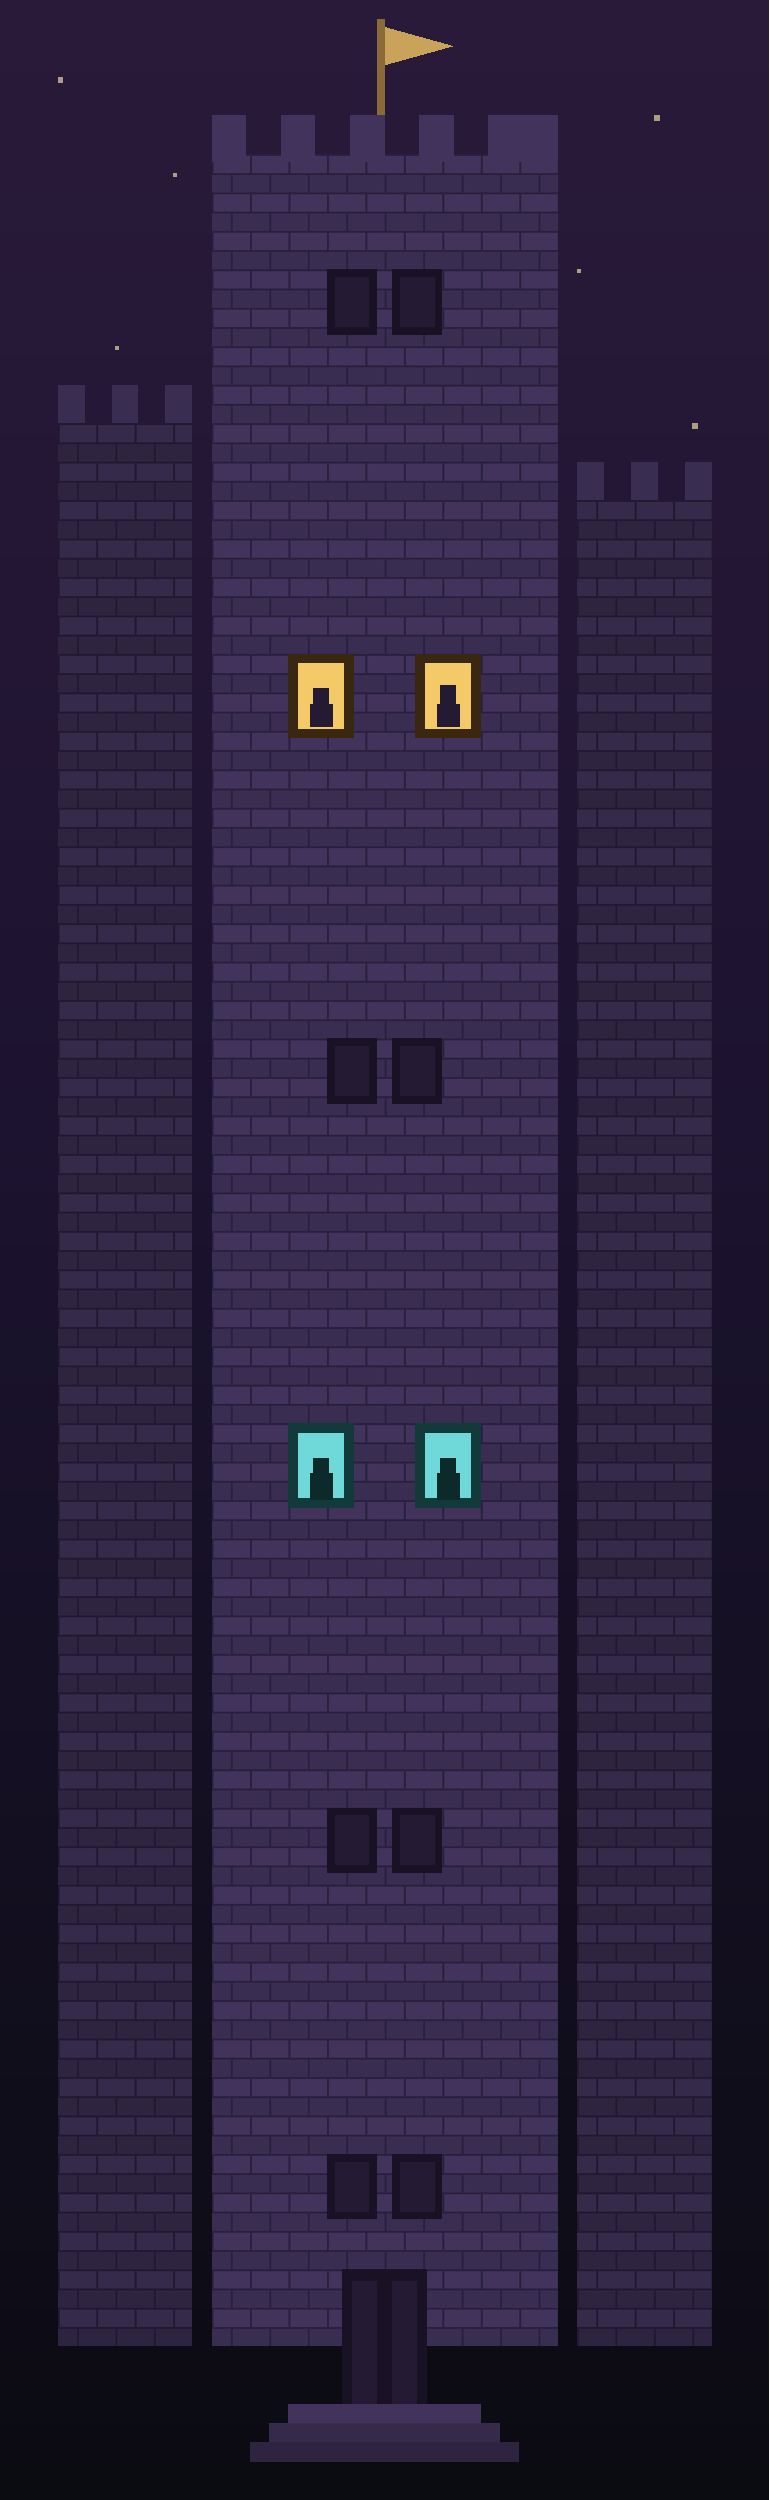
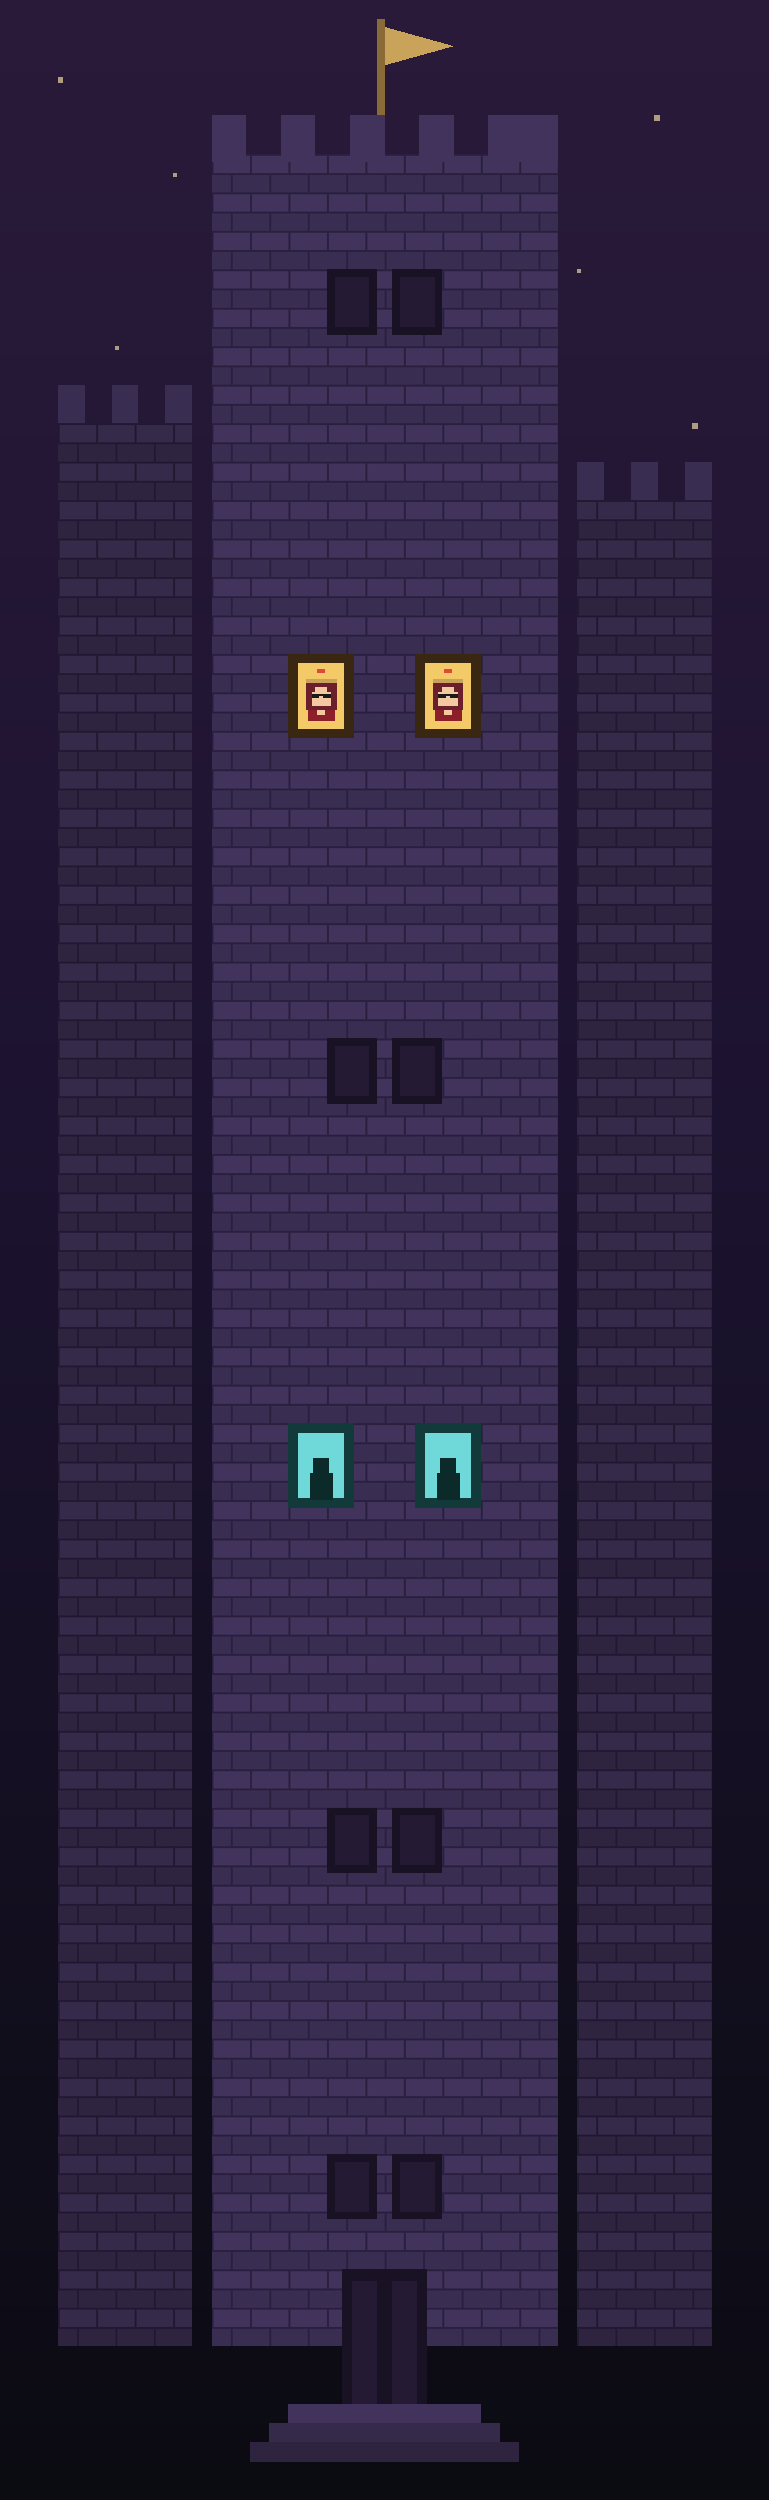
<svg xmlns="http://www.w3.org/2000/svg" viewBox="0 0 400 1300" shape-rendering="crispEdges">
  <defs>
    <linearGradient id="dusk" x1="0" y1="0" x2="0" y2="1">
      <stop offset="0%" stop-color="#2a1a3a" />
      <stop offset="45%" stop-color="#1c1330" />
      <stop offset="100%" stop-color="#0b0b12" />
    </linearGradient>
    <pattern id="brick" width="20" height="20" patternUnits="userSpaceOnUse">
      <rect width="20" height="20" fill="#2e2440" />
      <rect width="20" height="10" fill="#352a49" />
      <rect x="0" y="0" width="20" height="1" fill="#221a33" />
      <rect x="0" y="10" width="20" height="1" fill="#221a33" />
      <rect x="10" y="0" width="1" height="10" fill="#221a33" />
      <rect x="0" y="10" width="1" height="10" fill="#221a33" />
    </pattern>
    <pattern id="brickTower" width="20" height="20" patternUnits="userSpaceOnUse">
      <rect width="20" height="20" fill="#3a2d52" />
      <rect width="20" height="10" fill="#41335c" />
      <rect x="0" y="0" width="20" height="1" fill="#2a2140" />
      <rect x="0" y="10" width="20" height="1" fill="#2a2140" />
      <rect x="10" y="0" width="1" height="10" fill="#2a2140" />
      <rect x="0" y="10" width="1" height="10" fill="#2a2140" />
    </pattern>
+     <g id="char-binggraeus">
+       <rect x="6" y="0" width="4" height="3" fill="#f4c968" />
+       <rect x="2" y="3" width="12" height="3" fill="#f4c968" />
+       <rect x="6" y="1" width="4" height="2" fill="#e0483c" />
+       <rect x="0" y="6" width="16" height="2" fill="#c9a35a" />
+       <rect x="0" y="8" width="16" height="14" fill="#6b1f2a" />
+       <rect x="3" y="10" width="10" height="10" fill="#f2c9a0" />
+       <rect x="2" y="8" width="3" height="5" fill="#6b1f2a" />
+       <rect x="11" y="8" width="3" height="5" fill="#6b1f2a" />
+       <rect x="3" y="14" width="4" height="2" fill="#1a1a1a" />
+       <rect x="9" y="14" width="4" height="2" fill="#1a1a1a" />
+       <rect x="7" y="14" width="2" height="1" fill="#1a1a1a" />
+       <rect x="1" y="22" width="14" height="6" fill="#8c1f2a" />
+       <rect x="6" y="22" width="4" height="3" fill="#f2c9a0" />
+     </g>
  </defs>
  <rect x="0" y="0" width="400" height="1300" fill="url(#dusk)" />
  <g fill="#e8d4a0" opacity="0.7">
    <rect x="30" y="40" width="3" height="3" />
    <rect x="90" y="90" width="2" height="2" />
    <rect x="340" y="60" width="3" height="3" />
    <rect x="300" y="140" width="2" height="2" />
    <rect x="60" y="180" width="2" height="2" />
    <rect x="360" y="220" width="3" height="3" />
  </g>
  <g>
    <rect x="30" y="220" width="70" height="1000" fill="url(#brick)" />
    <g fill="#3a2d52">
      <rect x="30" y="200" width="14" height="20" />
      <rect x="58" y="200" width="14" height="20" />
      <rect x="86" y="200" width="14" height="20" />
    </g>
  </g>
  <g>
    <rect x="300" y="260" width="70" height="960" fill="url(#brick)" />
    <g fill="#3a2d52">
      <rect x="300" y="240" width="14" height="20" />
      <rect x="328" y="240" width="14" height="20" />
      <rect x="356" y="240" width="14" height="20" />
    </g>
  </g>
  <rect x="110" y="80" width="180" height="1140" fill="url(#brickTower)" />
  <g fill="#41335c">
    <rect x="110" y="60" width="18" height="24" />
    <rect x="146" y="60" width="18" height="24" />
    <rect x="182" y="60" width="18" height="24" />
    <rect x="218" y="60" width="18" height="24" />
    <rect x="254" y="60" width="18" height="24" />
    <rect x="272" y="60" width="18" height="24" />
  </g>
  <rect x="196" y="10" width="4" height="50" fill="#8a6a37" />
  <path d="M200 14 L236 24 L200 34 Z" fill="#c9a35a" />
  <g class="pixel-window" data-floor="vacant">
    <rect x="170" y="140" width="26" height="34" fill="#191225" />
    <rect x="174" y="144" width="18" height="26" fill="#241a33" />
    <rect x="204" y="140" width="26" height="34" fill="#191225" />
    <rect x="208" y="144" width="18" height="26" fill="#241a33" />
  </g>
  <g class="pixel-window" data-floor="binggrae" data-slot="floor-binggrae">
    <rect x="150" y="340" width="34" height="44" fill="#3a2712" />
    <rect x="155" y="345" width="24" height="34" fill="#f4c968" />
    <rect x="216" y="340" width="34" height="44" fill="#3a2712" />
    <rect x="221" y="345" width="24" height="34" fill="#f4c968" />
-     <g fill="#241a33">
-       <rect x="163" y="358" width="8" height="8" />
-       <rect x="161" y="366" width="12" height="12" />
-       <rect x="229" y="356" width="8" height="10" />
-       <rect x="227" y="366" width="12" height="12" />
-     </g>
+     <use href="#char-binggraeus" x="159" y="347" />
+     <use href="#char-binggraeus" x="225" y="347" />
  </g>
  <g class="pixel-window" data-floor="vacant">
    <rect x="170" y="540" width="26" height="34" fill="#191225" />
    <rect x="174" y="544" width="18" height="26" fill="#241a33" />
    <rect x="204" y="540" width="26" height="34" fill="#191225" />
    <rect x="208" y="544" width="18" height="26" fill="#241a33" />
  </g>
  <g class="pixel-window" data-floor="mermaid" data-slot="floor-mermaid">
    <rect x="150" y="740" width="34" height="44" fill="#123a3a" />
    <rect x="155" y="745" width="24" height="34" fill="#6fd8d8" />
    <rect x="216" y="740" width="34" height="44" fill="#123a3a" />
    <rect x="221" y="745" width="24" height="34" fill="#6fd8d8" />
    <g fill="#0d2a2a">
      <rect x="163" y="758" width="8" height="8" />
      <rect x="161" y="766" width="12" height="14" />
      <rect x="229" y="758" width="8" height="8" />
      <rect x="227" y="766" width="12" height="14" />
    </g>
  </g>
  <g class="pixel-window" data-floor="vacant">
    <rect x="170" y="940" width="26" height="34" fill="#191225" />
    <rect x="174" y="944" width="18" height="26" fill="#241a33" />
    <rect x="204" y="940" width="26" height="34" fill="#191225" />
    <rect x="208" y="944" width="18" height="26" fill="#241a33" />
  </g>
  <g class="pixel-window" data-floor="vacant">
    <rect x="170" y="1120" width="26" height="34" fill="#191225" />
    <rect x="174" y="1124" width="18" height="26" fill="#241a33" />
    <rect x="204" y="1120" width="26" height="34" fill="#191225" />
    <rect x="208" y="1124" width="18" height="26" fill="#241a33" />
  </g>
  <rect x="178" y="1180" width="44" height="70" fill="#191225" />
  <rect x="183" y="1186" width="34" height="64" fill="#241a33" />
  <rect x="196" y="1186" width="8" height="64" fill="#191225" />
  <rect x="150" y="1250" width="100" height="10" fill="#41335c" />
  <rect x="140" y="1260" width="120" height="10" fill="#352a49" />
  <rect x="130" y="1270" width="140" height="10" fill="#2e2440" />
  <rect x="0" y="1280" width="400" height="20" fill="#0b0b12" />
</svg>
